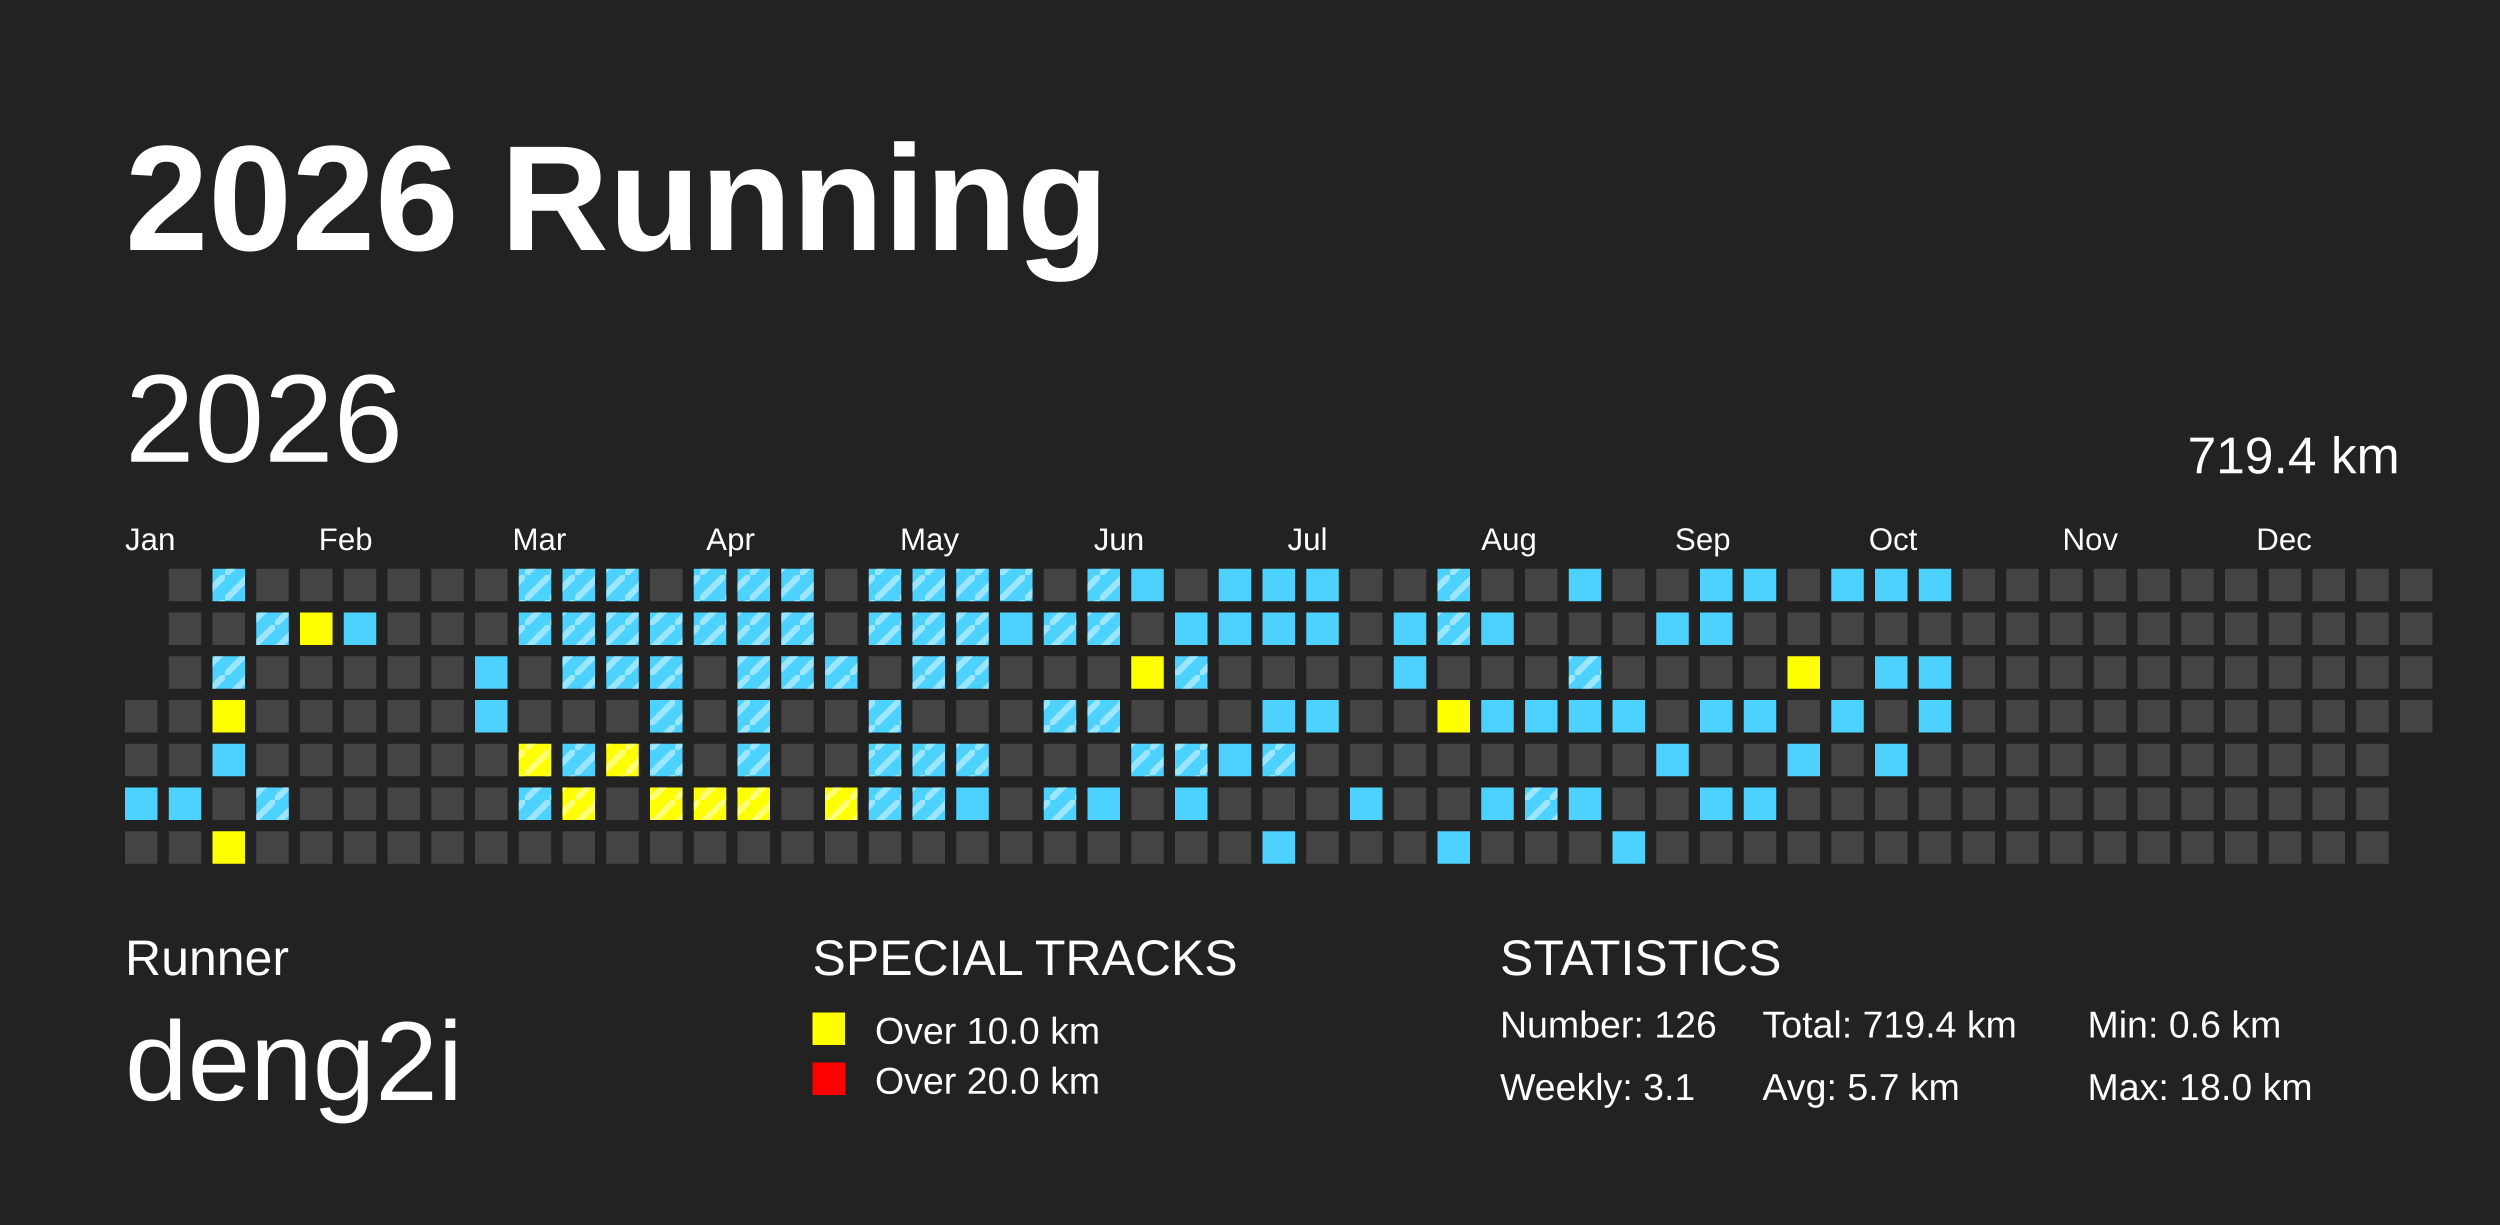
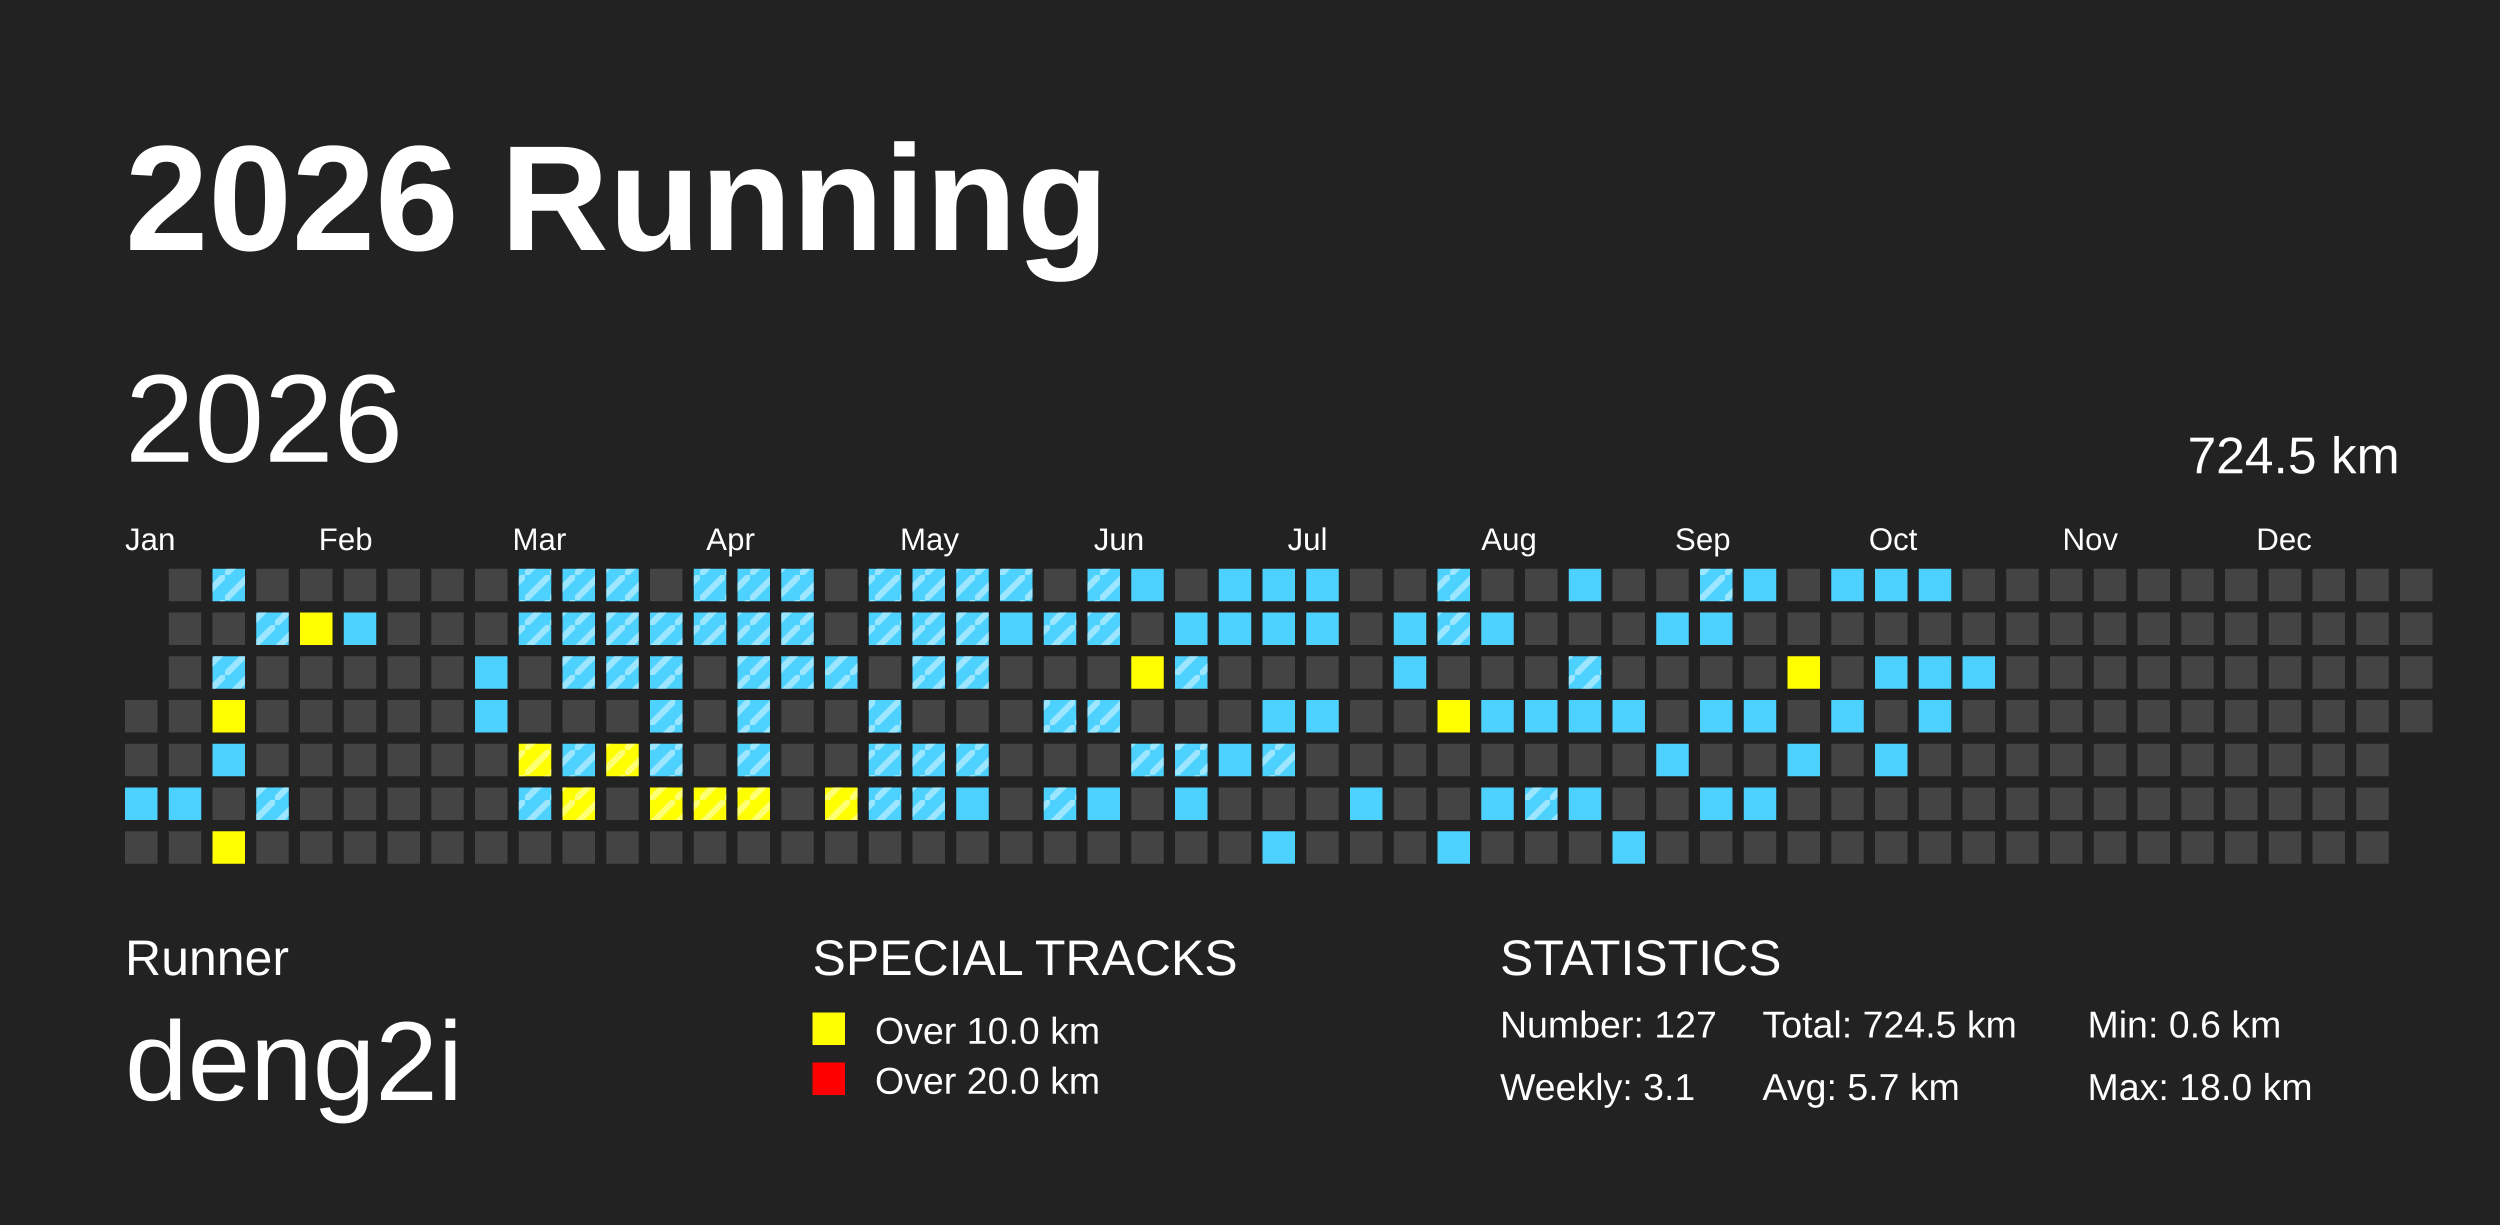
<svg xmlns="http://www.w3.org/2000/svg" baseProfile="full" height="98mm" version="1.1" viewBox="0,0,200,98" width="200mm">
  <defs>
    <pattern height="2" id="indoor-stripe" patternUnits="userSpaceOnUse" width="2">
      <line stroke="white" stroke-opacity="0.45" stroke-width="0.5" x1="0" x2="2" y1="2" y2="0" />
    </pattern>
  </defs>
  <rect fill="#222222" height="98" width="200" x="0" y="0" />
  <text fill="#FFFFFF" style="font-size:12px; font-family:Arial; font-weight:bold;" x="10" y="20">2026 Running</text>
  <text fill="#FFFFFF" style="font-size:4px; font-family:Arial" x="10" y="78">Runner</text>
  <text fill="#FFFFFF" style="font-size:9px; font-family:Arial" x="10" y="88">deng2i</text>
  <text fill="#FFFFFF" style="font-size:4px; font-family:Arial" x="65" y="78">SPECIAL TRACKS</text>
  <rect fill="yellow" height="2.6" width="2.6" x="65" y="81" />
  <text fill="#FFFFFF" style="font-size:3px; font-family:Arial" x="70" y="83.5">Over 10.0 km</text>
  <rect fill="red" height="2.6" width="2.6" x="65" y="85" />
  <text fill="#FFFFFF" style="font-size:3px; font-family:Arial" x="70" y="87.5">Over 20.0 km</text>
  <text fill="#FFFFFF" style="font-size:4px; font-family:Arial" x="120" y="78">STATISTICS</text>
-   <text fill="#FFFFFF" style="font-size:3px; font-family:Arial" x="120" y="83">Number: 126</text>
+   <text fill="#FFFFFF" style="font-size:3px; font-family:Arial" x="120" y="83">Number: 127</text>
  <text fill="#FFFFFF" style="font-size:3px; font-family:Arial" x="120" y="88">Weekly: 3.1</text>
-   <text fill="#FFFFFF" style="font-size:3px; font-family:Arial" x="141" y="83">Total: 719.4 km</text>
+   <text fill="#FFFFFF" style="font-size:3px; font-family:Arial" x="141" y="83">Total: 724.5 km</text>
  <text fill="#FFFFFF" style="font-size:3px; font-family:Arial" x="141" y="88">Avg: 5.7 km</text>
  <text fill="#FFFFFF" style="font-size:3px; font-family:Arial" x="167" y="83">Min: 0.6 km</text>
  <text fill="#FFFFFF" style="font-size:3px; font-family:Arial" x="167" y="88">Max: 18.0 km</text>
  <text dominant-baseline="hanging" fill="#FFFFFF" style="font-size:10.0px; font-family:Arial;" x="10" y="30">2026</text>
-   <text dominant-baseline="hanging" fill="#FFFFFF" style="font-size:4.125px; font-family:Arial;" x="175" y="35">719.4 km</text>
+   <text dominant-baseline="hanging" fill="#FFFFFF" style="font-size:4.125px; font-family:Arial;" x="175" y="35">724.5 km</text>
  <text fill="#FFFFFF" style="font-size:2.5px; font-family:Arial" x="10.0" y="44">Jan</text>
  <text fill="#FFFFFF" style="font-size:2.5px; font-family:Arial" x="25.5" y="44">Feb</text>
  <text fill="#FFFFFF" style="font-size:2.5px; font-family:Arial" x="41.0" y="44">Mar</text>
  <text fill="#FFFFFF" style="font-size:2.5px; font-family:Arial" x="56.5" y="44">Apr</text>
  <text fill="#FFFFFF" style="font-size:2.5px; font-family:Arial" x="72.0" y="44">May</text>
  <text fill="#FFFFFF" style="font-size:2.5px; font-family:Arial" x="87.5" y="44">Jun</text>
  <text fill="#FFFFFF" style="font-size:2.5px; font-family:Arial" x="103.0" y="44">Jul</text>
  <text fill="#FFFFFF" style="font-size:2.5px; font-family:Arial" x="118.5" y="44">Aug</text>
  <text fill="#FFFFFF" style="font-size:2.5px; font-family:Arial" x="134.0" y="44">Sep</text>
  <text fill="#FFFFFF" style="font-size:2.5px; font-family:Arial" x="149.5" y="44">Oct</text>
  <text fill="#FFFFFF" style="font-size:2.5px; font-family:Arial" x="165.0" y="44">Nov</text>
  <text fill="#FFFFFF" style="font-size:2.5px; font-family:Arial" x="180.5" y="44">Dec</text>
  <rect fill="#444444" height="2.6" width="2.6" x="10.0" y="56.0" />
  <rect fill="#444444" height="2.6" width="2.6" x="10.0" y="59.5" />
  <rect fill="#4DD2FF" height="2.6" width="2.6" x="10.0" y="63.0" />
  <rect fill="#444444" height="2.6" width="2.6" x="10.0" y="66.5" />
  <rect fill="#444444" height="2.6" width="2.6" x="13.5" y="45.5" />
  <rect fill="#444444" height="2.6" width="2.6" x="13.5" y="49.0" />
  <rect fill="#444444" height="2.6" width="2.6" x="13.5" y="52.5" />
  <rect fill="#444444" height="2.6" width="2.6" x="13.5" y="56.0" />
  <rect fill="#444444" height="2.6" width="2.6" x="13.5" y="59.5" />
  <rect fill="#4DD2FF" height="2.6" width="2.6" x="13.5" y="63.0" />
  <rect fill="#444444" height="2.6" width="2.6" x="13.5" y="66.5" />
  <rect fill="#4DD2FF" height="2.6" width="2.6" x="17.0" y="45.5" />
  <rect fill="url(#indoor-stripe)" height="2.6" style="pointer-events: none;" width="2.6" x="17.0" y="45.5" />
  <rect fill="#444444" height="2.6" width="2.6" x="17.0" y="49.0" />
  <rect fill="#4DD2FF" height="2.6" width="2.6" x="17.0" y="52.5" />
  <rect fill="url(#indoor-stripe)" height="2.6" style="pointer-events: none;" width="2.6" x="17.0" y="52.5" />
  <rect fill="yellow" height="2.6" width="2.6" x="17.0" y="56.0" />
  <rect fill="#4DD2FF" height="2.6" width="2.6" x="17.0" y="59.5" />
  <rect fill="#444444" height="2.6" width="2.6" x="17.0" y="63.0" />
  <rect fill="yellow" height="2.6" width="2.6" x="17.0" y="66.5" />
  <rect fill="#444444" height="2.6" width="2.6" x="20.5" y="45.5" />
  <rect fill="#4DD2FF" height="2.6" width="2.6" x="20.5" y="49.0" />
  <rect fill="url(#indoor-stripe)" height="2.6" style="pointer-events: none;" width="2.6" x="20.5" y="49.0" />
  <rect fill="#444444" height="2.6" width="2.6" x="20.5" y="52.5" />
  <rect fill="#444444" height="2.6" width="2.6" x="20.5" y="56.0" />
  <rect fill="#444444" height="2.6" width="2.6" x="20.5" y="59.5" />
  <rect fill="#4DD2FF" height="2.6" width="2.6" x="20.5" y="63.0" />
  <rect fill="url(#indoor-stripe)" height="2.6" style="pointer-events: none;" width="2.6" x="20.5" y="63.0" />
  <rect fill="#444444" height="2.6" width="2.6" x="20.5" y="66.5" />
  <rect fill="#444444" height="2.6" width="2.6" x="24.0" y="45.5" />
  <rect fill="yellow" height="2.6" width="2.6" x="24.0" y="49.0" />
  <rect fill="#444444" height="2.6" width="2.6" x="24.0" y="52.5" />
  <rect fill="#444444" height="2.6" width="2.6" x="24.0" y="56.0" />
  <rect fill="#444444" height="2.6" width="2.6" x="24.0" y="59.5" />
  <rect fill="#444444" height="2.6" width="2.6" x="24.0" y="63.0" />
  <rect fill="#444444" height="2.6" width="2.6" x="24.0" y="66.5" />
  <rect fill="#444444" height="2.6" width="2.6" x="27.5" y="45.5" />
  <rect fill="#4DD2FF" height="2.6" width="2.6" x="27.5" y="49.0" />
  <rect fill="#444444" height="2.6" width="2.6" x="27.5" y="52.5" />
  <rect fill="#444444" height="2.6" width="2.6" x="27.5" y="56.0" />
  <rect fill="#444444" height="2.6" width="2.6" x="27.5" y="59.5" />
  <rect fill="#444444" height="2.6" width="2.6" x="27.5" y="63.0" />
  <rect fill="#444444" height="2.6" width="2.6" x="27.5" y="66.5" />
  <rect fill="#444444" height="2.6" width="2.6" x="31.0" y="45.5" />
  <rect fill="#444444" height="2.6" width="2.6" x="31.0" y="49.0" />
  <rect fill="#444444" height="2.6" width="2.6" x="31.0" y="52.5" />
  <rect fill="#444444" height="2.6" width="2.6" x="31.0" y="56.0" />
  <rect fill="#444444" height="2.6" width="2.6" x="31.0" y="59.5" />
  <rect fill="#444444" height="2.6" width="2.6" x="31.0" y="63.0" />
  <rect fill="#444444" height="2.6" width="2.6" x="31.0" y="66.5" />
  <rect fill="#444444" height="2.6" width="2.6" x="34.5" y="45.5" />
  <rect fill="#444444" height="2.6" width="2.6" x="34.5" y="49.0" />
  <rect fill="#444444" height="2.6" width="2.6" x="34.5" y="52.5" />
  <rect fill="#444444" height="2.6" width="2.6" x="34.5" y="56.0" />
  <rect fill="#444444" height="2.6" width="2.6" x="34.5" y="59.5" />
  <rect fill="#444444" height="2.6" width="2.6" x="34.5" y="63.0" />
  <rect fill="#444444" height="2.6" width="2.6" x="34.5" y="66.5" />
  <rect fill="#444444" height="2.6" width="2.6" x="38.0" y="45.5" />
  <rect fill="#444444" height="2.6" width="2.6" x="38.0" y="49.0" />
  <rect fill="#4DD2FF" height="2.6" width="2.6" x="38.0" y="52.5" />
  <rect fill="#4DD2FF" height="2.6" width="2.6" x="38.0" y="56.0" />
  <rect fill="#444444" height="2.6" width="2.6" x="38.0" y="59.5" />
  <rect fill="#444444" height="2.6" width="2.6" x="38.0" y="63.0" />
  <rect fill="#444444" height="2.6" width="2.6" x="38.0" y="66.5" />
  <rect fill="#4DD2FF" height="2.6" width="2.6" x="41.5" y="45.5" />
  <rect fill="url(#indoor-stripe)" height="2.6" style="pointer-events: none;" width="2.6" x="41.5" y="45.5" />
  <rect fill="#4DD2FF" height="2.6" width="2.6" x="41.5" y="49.0" />
  <rect fill="url(#indoor-stripe)" height="2.6" style="pointer-events: none;" width="2.6" x="41.5" y="49.0" />
  <rect fill="#444444" height="2.6" width="2.6" x="41.5" y="52.5" />
  <rect fill="#444444" height="2.6" width="2.6" x="41.5" y="56.0" />
  <rect fill="yellow" height="2.6" width="2.6" x="41.5" y="59.5" />
  <rect fill="url(#indoor-stripe)" height="2.6" style="pointer-events: none;" width="2.6" x="41.5" y="59.5" />
  <rect fill="#4DD2FF" height="2.6" width="2.6" x="41.5" y="63.0" />
  <rect fill="url(#indoor-stripe)" height="2.6" style="pointer-events: none;" width="2.6" x="41.5" y="63.0" />
  <rect fill="#444444" height="2.6" width="2.6" x="41.5" y="66.5" />
  <rect fill="#4DD2FF" height="2.6" width="2.6" x="45.0" y="45.5" />
  <rect fill="url(#indoor-stripe)" height="2.6" style="pointer-events: none;" width="2.6" x="45.0" y="45.5" />
  <rect fill="#4DD2FF" height="2.6" width="2.6" x="45.0" y="49.0" />
  <rect fill="url(#indoor-stripe)" height="2.6" style="pointer-events: none;" width="2.6" x="45.0" y="49.0" />
  <rect fill="#4DD2FF" height="2.6" width="2.6" x="45.0" y="52.5" />
  <rect fill="url(#indoor-stripe)" height="2.6" style="pointer-events: none;" width="2.6" x="45.0" y="52.5" />
  <rect fill="#444444" height="2.6" width="2.6" x="45.0" y="56.0" />
  <rect fill="#4DD2FF" height="2.6" width="2.6" x="45.0" y="59.5" />
  <rect fill="url(#indoor-stripe)" height="2.6" style="pointer-events: none;" width="2.6" x="45.0" y="59.5" />
  <rect fill="yellow" height="2.6" width="2.6" x="45.0" y="63.0" />
  <rect fill="url(#indoor-stripe)" height="2.6" style="pointer-events: none;" width="2.6" x="45.0" y="63.0" />
  <rect fill="#444444" height="2.6" width="2.6" x="45.0" y="66.5" />
  <rect fill="#4DD2FF" height="2.6" width="2.6" x="48.5" y="45.5" />
  <rect fill="url(#indoor-stripe)" height="2.6" style="pointer-events: none;" width="2.6" x="48.5" y="45.5" />
  <rect fill="#4DD2FF" height="2.6" width="2.6" x="48.5" y="49.0" />
  <rect fill="url(#indoor-stripe)" height="2.6" style="pointer-events: none;" width="2.6" x="48.5" y="49.0" />
  <rect fill="#4DD2FF" height="2.6" width="2.6" x="48.5" y="52.5" />
  <rect fill="url(#indoor-stripe)" height="2.6" style="pointer-events: none;" width="2.6" x="48.5" y="52.5" />
  <rect fill="#444444" height="2.6" width="2.6" x="48.5" y="56.0" />
  <rect fill="yellow" height="2.6" width="2.6" x="48.5" y="59.5" />
  <rect fill="url(#indoor-stripe)" height="2.6" style="pointer-events: none;" width="2.6" x="48.5" y="59.5" />
  <rect fill="#444444" height="2.6" width="2.6" x="48.5" y="63.0" />
  <rect fill="#444444" height="2.6" width="2.6" x="48.5" y="66.5" />
  <rect fill="#444444" height="2.6" width="2.6" x="52.0" y="45.5" />
  <rect fill="#4DD2FF" height="2.6" width="2.6" x="52.0" y="49.0" />
  <rect fill="url(#indoor-stripe)" height="2.6" style="pointer-events: none;" width="2.6" x="52.0" y="49.0" />
  <rect fill="#4DD2FF" height="2.6" width="2.6" x="52.0" y="52.5" />
  <rect fill="url(#indoor-stripe)" height="2.6" style="pointer-events: none;" width="2.6" x="52.0" y="52.5" />
  <rect fill="#4DD2FF" height="2.6" width="2.6" x="52.0" y="56.0" />
  <rect fill="url(#indoor-stripe)" height="2.6" style="pointer-events: none;" width="2.6" x="52.0" y="56.0" />
  <rect fill="#4DD2FF" height="2.6" width="2.6" x="52.0" y="59.5" />
  <rect fill="url(#indoor-stripe)" height="2.6" style="pointer-events: none;" width="2.6" x="52.0" y="59.5" />
  <rect fill="yellow" height="2.6" width="2.6" x="52.0" y="63.0" />
  <rect fill="url(#indoor-stripe)" height="2.6" style="pointer-events: none;" width="2.6" x="52.0" y="63.0" />
  <rect fill="#444444" height="2.6" width="2.6" x="52.0" y="66.5" />
  <rect fill="#4DD2FF" height="2.6" width="2.6" x="55.5" y="45.5" />
  <rect fill="url(#indoor-stripe)" height="2.6" style="pointer-events: none;" width="2.6" x="55.5" y="45.5" />
  <rect fill="#4DD2FF" height="2.6" width="2.6" x="55.5" y="49.0" />
  <rect fill="url(#indoor-stripe)" height="2.6" style="pointer-events: none;" width="2.6" x="55.5" y="49.0" />
  <rect fill="#444444" height="2.6" width="2.6" x="55.5" y="52.5" />
  <rect fill="#444444" height="2.6" width="2.6" x="55.5" y="56.0" />
  <rect fill="#444444" height="2.6" width="2.6" x="55.5" y="59.5" />
  <rect fill="yellow" height="2.6" width="2.6" x="55.5" y="63.0" />
  <rect fill="url(#indoor-stripe)" height="2.6" style="pointer-events: none;" width="2.6" x="55.5" y="63.0" />
  <rect fill="#444444" height="2.6" width="2.6" x="55.5" y="66.5" />
  <rect fill="#4DD2FF" height="2.6" width="2.6" x="59.0" y="45.5" />
  <rect fill="url(#indoor-stripe)" height="2.6" style="pointer-events: none;" width="2.6" x="59.0" y="45.5" />
  <rect fill="#4DD2FF" height="2.6" width="2.6" x="59.0" y="49.0" />
  <rect fill="url(#indoor-stripe)" height="2.6" style="pointer-events: none;" width="2.6" x="59.0" y="49.0" />
  <rect fill="#4DD2FF" height="2.6" width="2.6" x="59.0" y="52.5" />
  <rect fill="url(#indoor-stripe)" height="2.6" style="pointer-events: none;" width="2.6" x="59.0" y="52.5" />
  <rect fill="#4DD2FF" height="2.6" width="2.6" x="59.0" y="56.0" />
  <rect fill="url(#indoor-stripe)" height="2.6" style="pointer-events: none;" width="2.6" x="59.0" y="56.0" />
  <rect fill="#4DD2FF" height="2.6" width="2.6" x="59.0" y="59.5" />
  <rect fill="url(#indoor-stripe)" height="2.6" style="pointer-events: none;" width="2.6" x="59.0" y="59.5" />
  <rect fill="yellow" height="2.6" width="2.6" x="59.0" y="63.0" />
  <rect fill="url(#indoor-stripe)" height="2.6" style="pointer-events: none;" width="2.6" x="59.0" y="63.0" />
  <rect fill="#444444" height="2.6" width="2.6" x="59.0" y="66.5" />
  <rect fill="#4DD2FF" height="2.6" width="2.6" x="62.5" y="45.5" />
  <rect fill="url(#indoor-stripe)" height="2.6" style="pointer-events: none;" width="2.6" x="62.5" y="45.5" />
  <rect fill="#4DD2FF" height="2.6" width="2.6" x="62.5" y="49.0" />
  <rect fill="url(#indoor-stripe)" height="2.6" style="pointer-events: none;" width="2.6" x="62.5" y="49.0" />
  <rect fill="#4DD2FF" height="2.6" width="2.6" x="62.5" y="52.5" />
  <rect fill="url(#indoor-stripe)" height="2.6" style="pointer-events: none;" width="2.6" x="62.5" y="52.5" />
  <rect fill="#444444" height="2.6" width="2.6" x="62.5" y="56.0" />
  <rect fill="#444444" height="2.6" width="2.6" x="62.5" y="59.5" />
  <rect fill="#444444" height="2.6" width="2.6" x="62.5" y="63.0" />
  <rect fill="#444444" height="2.6" width="2.6" x="62.5" y="66.5" />
  <rect fill="#444444" height="2.6" width="2.6" x="66.0" y="45.5" />
  <rect fill="#444444" height="2.6" width="2.6" x="66.0" y="49.0" />
  <rect fill="#4DD2FF" height="2.6" width="2.6" x="66.0" y="52.5" />
  <rect fill="url(#indoor-stripe)" height="2.6" style="pointer-events: none;" width="2.6" x="66.0" y="52.5" />
  <rect fill="#444444" height="2.6" width="2.6" x="66.0" y="56.0" />
  <rect fill="#444444" height="2.6" width="2.6" x="66.0" y="59.5" />
  <rect fill="yellow" height="2.6" width="2.6" x="66.0" y="63.0" />
  <rect fill="url(#indoor-stripe)" height="2.6" style="pointer-events: none;" width="2.6" x="66.0" y="63.0" />
  <rect fill="#444444" height="2.6" width="2.6" x="66.0" y="66.5" />
  <rect fill="#4DD2FF" height="2.6" width="2.6" x="69.5" y="45.5" />
  <rect fill="url(#indoor-stripe)" height="2.6" style="pointer-events: none;" width="2.6" x="69.5" y="45.5" />
  <rect fill="#4DD2FF" height="2.6" width="2.6" x="69.5" y="49.0" />
  <rect fill="url(#indoor-stripe)" height="2.6" style="pointer-events: none;" width="2.6" x="69.5" y="49.0" />
  <rect fill="#444444" height="2.6" width="2.6" x="69.5" y="52.5" />
  <rect fill="#4DD2FF" height="2.6" width="2.6" x="69.5" y="56.0" />
  <rect fill="url(#indoor-stripe)" height="2.6" style="pointer-events: none;" width="2.6" x="69.5" y="56.0" />
  <rect fill="#4DD2FF" height="2.6" width="2.6" x="69.5" y="59.5" />
  <rect fill="url(#indoor-stripe)" height="2.6" style="pointer-events: none;" width="2.6" x="69.5" y="59.5" />
  <rect fill="#4DD2FF" height="2.6" width="2.6" x="69.5" y="63.0" />
  <rect fill="url(#indoor-stripe)" height="2.6" style="pointer-events: none;" width="2.6" x="69.5" y="63.0" />
  <rect fill="#444444" height="2.6" width="2.6" x="69.5" y="66.5" />
  <rect fill="#4DD2FF" height="2.6" width="2.6" x="73.0" y="45.5" />
  <rect fill="url(#indoor-stripe)" height="2.6" style="pointer-events: none;" width="2.6" x="73.0" y="45.5" />
  <rect fill="#4DD2FF" height="2.6" width="2.6" x="73.0" y="49.0" />
  <rect fill="url(#indoor-stripe)" height="2.6" style="pointer-events: none;" width="2.6" x="73.0" y="49.0" />
  <rect fill="#4DD2FF" height="2.6" width="2.6" x="73.0" y="52.5" />
  <rect fill="url(#indoor-stripe)" height="2.6" style="pointer-events: none;" width="2.6" x="73.0" y="52.5" />
  <rect fill="#444444" height="2.6" width="2.6" x="73.0" y="56.0" />
  <rect fill="#4DD2FF" height="2.6" width="2.6" x="73.0" y="59.5" />
  <rect fill="url(#indoor-stripe)" height="2.6" style="pointer-events: none;" width="2.6" x="73.0" y="59.5" />
  <rect fill="#4DD2FF" height="2.6" width="2.6" x="73.0" y="63.0" />
  <rect fill="url(#indoor-stripe)" height="2.6" style="pointer-events: none;" width="2.6" x="73.0" y="63.0" />
  <rect fill="#444444" height="2.6" width="2.6" x="73.0" y="66.5" />
  <rect fill="#4DD2FF" height="2.6" width="2.6" x="76.5" y="45.5" />
  <rect fill="url(#indoor-stripe)" height="2.6" style="pointer-events: none;" width="2.6" x="76.5" y="45.5" />
  <rect fill="#4DD2FF" height="2.6" width="2.6" x="76.5" y="49.0" />
  <rect fill="url(#indoor-stripe)" height="2.6" style="pointer-events: none;" width="2.6" x="76.5" y="49.0" />
  <rect fill="#4DD2FF" height="2.6" width="2.6" x="76.5" y="52.5" />
  <rect fill="url(#indoor-stripe)" height="2.6" style="pointer-events: none;" width="2.6" x="76.5" y="52.5" />
  <rect fill="#444444" height="2.6" width="2.6" x="76.5" y="56.0" />
  <rect fill="#4DD2FF" height="2.6" width="2.6" x="76.5" y="59.5" />
  <rect fill="url(#indoor-stripe)" height="2.6" style="pointer-events: none;" width="2.6" x="76.5" y="59.5" />
  <rect fill="#4DD2FF" height="2.6" width="2.6" x="76.5" y="63.0" />
  <rect fill="#444444" height="2.6" width="2.6" x="76.5" y="66.5" />
  <rect fill="#4DD2FF" height="2.6" width="2.6" x="80.0" y="45.5" />
  <rect fill="url(#indoor-stripe)" height="2.6" style="pointer-events: none;" width="2.6" x="80.0" y="45.5" />
  <rect fill="#4DD2FF" height="2.6" width="2.6" x="80.0" y="49.0" />
  <rect fill="#444444" height="2.6" width="2.6" x="80.0" y="52.5" />
  <rect fill="#444444" height="2.6" width="2.6" x="80.0" y="56.0" />
  <rect fill="#444444" height="2.6" width="2.6" x="80.0" y="59.5" />
  <rect fill="#444444" height="2.6" width="2.6" x="80.0" y="63.0" />
  <rect fill="#444444" height="2.6" width="2.6" x="80.0" y="66.5" />
  <rect fill="#444444" height="2.6" width="2.6" x="83.5" y="45.5" />
  <rect fill="#4DD2FF" height="2.6" width="2.6" x="83.5" y="49.0" />
  <rect fill="url(#indoor-stripe)" height="2.6" style="pointer-events: none;" width="2.6" x="83.5" y="49.0" />
  <rect fill="#444444" height="2.6" width="2.6" x="83.5" y="52.5" />
  <rect fill="#4DD2FF" height="2.6" width="2.6" x="83.5" y="56.0" />
  <rect fill="url(#indoor-stripe)" height="2.6" style="pointer-events: none;" width="2.6" x="83.5" y="56.0" />
  <rect fill="#444444" height="2.6" width="2.6" x="83.5" y="59.5" />
  <rect fill="#4DD2FF" height="2.6" width="2.6" x="83.5" y="63.0" />
  <rect fill="url(#indoor-stripe)" height="2.6" style="pointer-events: none;" width="2.6" x="83.5" y="63.0" />
  <rect fill="#444444" height="2.6" width="2.6" x="83.5" y="66.5" />
  <rect fill="#4DD2FF" height="2.6" width="2.6" x="87.0" y="45.5" />
  <rect fill="url(#indoor-stripe)" height="2.6" style="pointer-events: none;" width="2.6" x="87.0" y="45.5" />
  <rect fill="#4DD2FF" height="2.6" width="2.6" x="87.0" y="49.0" />
  <rect fill="url(#indoor-stripe)" height="2.6" style="pointer-events: none;" width="2.6" x="87.0" y="49.0" />
  <rect fill="#444444" height="2.6" width="2.6" x="87.0" y="52.5" />
  <rect fill="#4DD2FF" height="2.6" width="2.6" x="87.0" y="56.0" />
  <rect fill="url(#indoor-stripe)" height="2.6" style="pointer-events: none;" width="2.6" x="87.0" y="56.0" />
  <rect fill="#444444" height="2.6" width="2.6" x="87.0" y="59.5" />
  <rect fill="#4DD2FF" height="2.6" width="2.6" x="87.0" y="63.0" />
  <rect fill="#444444" height="2.6" width="2.6" x="87.0" y="66.5" />
  <rect fill="#4DD2FF" height="2.6" width="2.6" x="90.5" y="45.5" />
  <rect fill="#444444" height="2.6" width="2.6" x="90.5" y="49.0" />
  <rect fill="yellow" height="2.6" width="2.6" x="90.5" y="52.5" />
  <rect fill="#444444" height="2.6" width="2.6" x="90.5" y="56.0" />
  <rect fill="#4DD2FF" height="2.6" width="2.6" x="90.5" y="59.5" />
  <rect fill="url(#indoor-stripe)" height="2.6" style="pointer-events: none;" width="2.6" x="90.5" y="59.5" />
  <rect fill="#444444" height="2.6" width="2.6" x="90.5" y="63.0" />
  <rect fill="#444444" height="2.6" width="2.6" x="90.5" y="66.5" />
  <rect fill="#444444" height="2.6" width="2.6" x="94.0" y="45.5" />
  <rect fill="#4DD2FF" height="2.6" width="2.6" x="94.0" y="49.0" />
  <rect fill="#4DD2FF" height="2.6" width="2.6" x="94.0" y="52.5" />
  <rect fill="url(#indoor-stripe)" height="2.6" style="pointer-events: none;" width="2.6" x="94.0" y="52.5" />
  <rect fill="#444444" height="2.6" width="2.6" x="94.0" y="56.0" />
  <rect fill="#4DD2FF" height="2.6" width="2.6" x="94.0" y="59.5" />
  <rect fill="url(#indoor-stripe)" height="2.6" style="pointer-events: none;" width="2.6" x="94.0" y="59.5" />
  <rect fill="#4DD2FF" height="2.6" width="2.6" x="94.0" y="63.0" />
  <rect fill="#444444" height="2.6" width="2.6" x="94.0" y="66.5" />
  <rect fill="#4DD2FF" height="2.6" width="2.6" x="97.5" y="45.5" />
  <rect fill="#4DD2FF" height="2.6" width="2.6" x="97.5" y="49.0" />
  <rect fill="#444444" height="2.6" width="2.6" x="97.5" y="52.5" />
  <rect fill="#444444" height="2.6" width="2.6" x="97.5" y="56.0" />
  <rect fill="#4DD2FF" height="2.6" width="2.6" x="97.5" y="59.5" />
  <rect fill="#444444" height="2.6" width="2.6" x="97.5" y="63.0" />
  <rect fill="#444444" height="2.6" width="2.6" x="97.5" y="66.5" />
  <rect fill="#4DD2FF" height="2.6" width="2.6" x="101.0" y="45.5" />
  <rect fill="#4DD2FF" height="2.6" width="2.6" x="101.0" y="49.0" />
  <rect fill="#444444" height="2.6" width="2.6" x="101.0" y="52.5" />
  <rect fill="#4DD2FF" height="2.6" width="2.6" x="101.0" y="56.0" />
  <rect fill="#4DD2FF" height="2.6" width="2.6" x="101.0" y="59.5" />
  <rect fill="url(#indoor-stripe)" height="2.6" style="pointer-events: none;" width="2.6" x="101.0" y="59.5" />
  <rect fill="#444444" height="2.6" width="2.6" x="101.0" y="63.0" />
  <rect fill="#4DD2FF" height="2.6" width="2.6" x="101.0" y="66.5" />
  <rect fill="#4DD2FF" height="2.6" width="2.6" x="104.5" y="45.5" />
  <rect fill="#4DD2FF" height="2.6" width="2.6" x="104.5" y="49.0" />
  <rect fill="#444444" height="2.6" width="2.6" x="104.5" y="52.5" />
  <rect fill="#4DD2FF" height="2.6" width="2.6" x="104.5" y="56.0" />
  <rect fill="#444444" height="2.6" width="2.6" x="104.5" y="59.5" />
  <rect fill="#444444" height="2.6" width="2.6" x="104.5" y="63.0" />
  <rect fill="#444444" height="2.6" width="2.6" x="104.5" y="66.5" />
  <rect fill="#444444" height="2.6" width="2.6" x="108.0" y="45.5" />
  <rect fill="#444444" height="2.6" width="2.6" x="108.0" y="49.0" />
  <rect fill="#444444" height="2.6" width="2.6" x="108.0" y="52.5" />
  <rect fill="#444444" height="2.6" width="2.6" x="108.0" y="56.0" />
  <rect fill="#444444" height="2.6" width="2.6" x="108.0" y="59.5" />
  <rect fill="#4DD2FF" height="2.6" width="2.6" x="108.0" y="63.0" />
  <rect fill="#444444" height="2.6" width="2.6" x="108.0" y="66.5" />
  <rect fill="#444444" height="2.6" width="2.6" x="111.5" y="45.5" />
  <rect fill="#4DD2FF" height="2.6" width="2.6" x="111.5" y="49.0" />
  <rect fill="#4DD2FF" height="2.6" width="2.6" x="111.5" y="52.5" />
  <rect fill="#444444" height="2.6" width="2.6" x="111.5" y="56.0" />
  <rect fill="#444444" height="2.6" width="2.6" x="111.5" y="59.5" />
  <rect fill="#444444" height="2.6" width="2.6" x="111.5" y="63.0" />
  <rect fill="#444444" height="2.6" width="2.6" x="111.5" y="66.5" />
  <rect fill="#4DD2FF" height="2.6" width="2.6" x="115.0" y="45.5" />
  <rect fill="url(#indoor-stripe)" height="2.6" style="pointer-events: none;" width="2.6" x="115.0" y="45.5" />
  <rect fill="#4DD2FF" height="2.6" width="2.6" x="115.0" y="49.0" />
  <rect fill="url(#indoor-stripe)" height="2.6" style="pointer-events: none;" width="2.6" x="115.0" y="49.0" />
  <rect fill="#444444" height="2.6" width="2.6" x="115.0" y="52.5" />
  <rect fill="yellow" height="2.6" width="2.6" x="115.0" y="56.0" />
  <rect fill="#444444" height="2.6" width="2.6" x="115.0" y="59.5" />
  <rect fill="#444444" height="2.6" width="2.6" x="115.0" y="63.0" />
  <rect fill="#4DD2FF" height="2.6" width="2.6" x="115.0" y="66.5" />
  <rect fill="#444444" height="2.6" width="2.6" x="118.5" y="45.5" />
  <rect fill="#4DD2FF" height="2.6" width="2.6" x="118.5" y="49.0" />
  <rect fill="#444444" height="2.6" width="2.6" x="118.5" y="52.5" />
  <rect fill="#4DD2FF" height="2.6" width="2.6" x="118.5" y="56.0" />
  <rect fill="#444444" height="2.6" width="2.6" x="118.5" y="59.5" />
  <rect fill="#4DD2FF" height="2.6" width="2.6" x="118.5" y="63.0" />
  <rect fill="#444444" height="2.6" width="2.6" x="118.5" y="66.5" />
  <rect fill="#444444" height="2.6" width="2.6" x="122.0" y="45.5" />
  <rect fill="#444444" height="2.6" width="2.6" x="122.0" y="49.0" />
  <rect fill="#444444" height="2.6" width="2.6" x="122.0" y="52.5" />
  <rect fill="#4DD2FF" height="2.6" width="2.6" x="122.0" y="56.0" />
  <rect fill="#444444" height="2.6" width="2.6" x="122.0" y="59.5" />
  <rect fill="#4DD2FF" height="2.6" width="2.6" x="122.0" y="63.0" />
  <rect fill="url(#indoor-stripe)" height="2.6" style="pointer-events: none;" width="2.6" x="122.0" y="63.0" />
  <rect fill="#444444" height="2.6" width="2.6" x="122.0" y="66.5" />
  <rect fill="#4DD2FF" height="2.6" width="2.6" x="125.5" y="45.5" />
  <rect fill="#444444" height="2.6" width="2.6" x="125.5" y="49.0" />
  <rect fill="#4DD2FF" height="2.6" width="2.6" x="125.5" y="52.5" />
  <rect fill="url(#indoor-stripe)" height="2.6" style="pointer-events: none;" width="2.6" x="125.5" y="52.5" />
  <rect fill="#4DD2FF" height="2.6" width="2.6" x="125.5" y="56.0" />
  <rect fill="#444444" height="2.6" width="2.6" x="125.5" y="59.5" />
  <rect fill="#4DD2FF" height="2.6" width="2.6" x="125.5" y="63.0" />
  <rect fill="#444444" height="2.6" width="2.6" x="125.5" y="66.5" />
  <rect fill="#444444" height="2.6" width="2.6" x="129.0" y="45.5" />
  <rect fill="#444444" height="2.6" width="2.6" x="129.0" y="49.0" />
  <rect fill="#444444" height="2.6" width="2.6" x="129.0" y="52.5" />
  <rect fill="#4DD2FF" height="2.6" width="2.6" x="129.0" y="56.0" />
  <rect fill="#444444" height="2.6" width="2.6" x="129.0" y="59.5" />
  <rect fill="#444444" height="2.6" width="2.6" x="129.0" y="63.0" />
  <rect fill="#4DD2FF" height="2.6" width="2.6" x="129.0" y="66.5" />
  <rect fill="#444444" height="2.6" width="2.6" x="132.5" y="45.5" />
  <rect fill="#4DD2FF" height="2.6" width="2.6" x="132.5" y="49.0" />
  <rect fill="#444444" height="2.6" width="2.6" x="132.5" y="52.5" />
  <rect fill="#444444" height="2.6" width="2.6" x="132.5" y="56.0" />
  <rect fill="#4DD2FF" height="2.6" width="2.6" x="132.5" y="59.5" />
  <rect fill="#444444" height="2.6" width="2.6" x="132.5" y="63.0" />
  <rect fill="#444444" height="2.6" width="2.6" x="132.5" y="66.5" />
  <rect fill="#4DD2FF" height="2.6" width="2.6" x="136.0" y="45.5" />
+   <rect fill="url(#indoor-stripe)" height="2.6" style="pointer-events: none;" width="2.6" x="136.0" y="45.5" />
  <rect fill="#4DD2FF" height="2.6" width="2.6" x="136.0" y="49.0" />
  <rect fill="#444444" height="2.6" width="2.6" x="136.0" y="52.5" />
  <rect fill="#4DD2FF" height="2.6" width="2.6" x="136.0" y="56.0" />
  <rect fill="#444444" height="2.6" width="2.6" x="136.0" y="59.5" />
  <rect fill="#4DD2FF" height="2.6" width="2.6" x="136.0" y="63.0" />
  <rect fill="#444444" height="2.6" width="2.6" x="136.0" y="66.5" />
  <rect fill="#4DD2FF" height="2.6" width="2.6" x="139.5" y="45.5" />
  <rect fill="#444444" height="2.6" width="2.6" x="139.5" y="49.0" />
  <rect fill="#444444" height="2.6" width="2.6" x="139.5" y="52.5" />
  <rect fill="#4DD2FF" height="2.6" width="2.6" x="139.5" y="56.0" />
  <rect fill="#444444" height="2.6" width="2.6" x="139.5" y="59.5" />
  <rect fill="#4DD2FF" height="2.6" width="2.6" x="139.5" y="63.0" />
  <rect fill="#444444" height="2.6" width="2.6" x="139.5" y="66.5" />
  <rect fill="#444444" height="2.6" width="2.6" x="143.0" y="45.5" />
  <rect fill="#444444" height="2.6" width="2.6" x="143.0" y="49.0" />
  <rect fill="yellow" height="2.6" width="2.6" x="143.0" y="52.5" />
  <rect fill="#444444" height="2.6" width="2.6" x="143.0" y="56.0" />
  <rect fill="#4DD2FF" height="2.6" width="2.6" x="143.0" y="59.5" />
  <rect fill="#444444" height="2.6" width="2.6" x="143.0" y="63.0" />
  <rect fill="#444444" height="2.6" width="2.6" x="143.0" y="66.5" />
  <rect fill="#4DD2FF" height="2.6" width="2.6" x="146.5" y="45.5" />
  <rect fill="#444444" height="2.6" width="2.6" x="146.5" y="49.0" />
  <rect fill="#444444" height="2.6" width="2.6" x="146.5" y="52.5" />
  <rect fill="#4DD2FF" height="2.6" width="2.6" x="146.5" y="56.0" />
  <rect fill="#444444" height="2.6" width="2.6" x="146.5" y="59.5" />
  <rect fill="#444444" height="2.6" width="2.6" x="146.5" y="63.0" />
  <rect fill="#444444" height="2.6" width="2.6" x="146.5" y="66.5" />
  <rect fill="#4DD2FF" height="2.6" width="2.6" x="150.0" y="45.5" />
  <rect fill="#444444" height="2.6" width="2.6" x="150.0" y="49.0" />
  <rect fill="#4DD2FF" height="2.6" width="2.6" x="150.0" y="52.5" />
  <rect fill="#444444" height="2.6" width="2.6" x="150.0" y="56.0" />
  <rect fill="#4DD2FF" height="2.6" width="2.6" x="150.0" y="59.5" />
  <rect fill="#444444" height="2.6" width="2.6" x="150.0" y="63.0" />
  <rect fill="#444444" height="2.6" width="2.6" x="150.0" y="66.5" />
  <rect fill="#4DD2FF" height="2.6" width="2.6" x="153.5" y="45.5" />
  <rect fill="#444444" height="2.6" width="2.6" x="153.5" y="49.0" />
  <rect fill="#4DD2FF" height="2.6" width="2.6" x="153.5" y="52.5" />
  <rect fill="#4DD2FF" height="2.6" width="2.6" x="153.5" y="56.0" />
  <rect fill="#444444" height="2.6" width="2.6" x="153.5" y="59.5" />
  <rect fill="#444444" height="2.6" width="2.6" x="153.5" y="63.0" />
  <rect fill="#444444" height="2.6" width="2.6" x="153.5" y="66.5" />
  <rect fill="#444444" height="2.6" width="2.6" x="157.0" y="45.5" />
  <rect fill="#444444" height="2.6" width="2.6" x="157.0" y="49.0" />
-   <rect fill="#444444" height="2.6" width="2.6" x="157.0" y="52.5" />
+   <rect fill="#4DD2FF" height="2.6" width="2.6" x="157.0" y="52.5" />
  <rect fill="#444444" height="2.6" width="2.6" x="157.0" y="56.0" />
  <rect fill="#444444" height="2.6" width="2.6" x="157.0" y="59.5" />
  <rect fill="#444444" height="2.6" width="2.6" x="157.0" y="63.0" />
  <rect fill="#444444" height="2.6" width="2.6" x="157.0" y="66.5" />
  <rect fill="#444444" height="2.6" width="2.6" x="160.5" y="45.5" />
  <rect fill="#444444" height="2.6" width="2.6" x="160.5" y="49.0" />
  <rect fill="#444444" height="2.6" width="2.6" x="160.5" y="52.5" />
  <rect fill="#444444" height="2.6" width="2.6" x="160.5" y="56.0" />
  <rect fill="#444444" height="2.6" width="2.6" x="160.5" y="59.5" />
  <rect fill="#444444" height="2.6" width="2.6" x="160.5" y="63.0" />
  <rect fill="#444444" height="2.6" width="2.6" x="160.5" y="66.5" />
  <rect fill="#444444" height="2.6" width="2.6" x="164.0" y="45.5" />
  <rect fill="#444444" height="2.6" width="2.6" x="164.0" y="49.0" />
  <rect fill="#444444" height="2.6" width="2.6" x="164.0" y="52.5" />
  <rect fill="#444444" height="2.6" width="2.6" x="164.0" y="56.0" />
  <rect fill="#444444" height="2.6" width="2.6" x="164.0" y="59.5" />
  <rect fill="#444444" height="2.6" width="2.6" x="164.0" y="63.0" />
  <rect fill="#444444" height="2.6" width="2.6" x="164.0" y="66.5" />
  <rect fill="#444444" height="2.6" width="2.6" x="167.5" y="45.5" />
  <rect fill="#444444" height="2.6" width="2.6" x="167.5" y="49.0" />
  <rect fill="#444444" height="2.6" width="2.6" x="167.5" y="52.5" />
  <rect fill="#444444" height="2.6" width="2.6" x="167.5" y="56.0" />
  <rect fill="#444444" height="2.6" width="2.6" x="167.5" y="59.5" />
  <rect fill="#444444" height="2.6" width="2.6" x="167.5" y="63.0" />
  <rect fill="#444444" height="2.6" width="2.6" x="167.5" y="66.5" />
  <rect fill="#444444" height="2.6" width="2.6" x="171.0" y="45.5" />
  <rect fill="#444444" height="2.6" width="2.6" x="171.0" y="49.0" />
  <rect fill="#444444" height="2.6" width="2.6" x="171.0" y="52.5" />
  <rect fill="#444444" height="2.6" width="2.6" x="171.0" y="56.0" />
  <rect fill="#444444" height="2.6" width="2.6" x="171.0" y="59.5" />
  <rect fill="#444444" height="2.6" width="2.6" x="171.0" y="63.0" />
  <rect fill="#444444" height="2.6" width="2.6" x="171.0" y="66.5" />
  <rect fill="#444444" height="2.6" width="2.6" x="174.5" y="45.5" />
  <rect fill="#444444" height="2.6" width="2.6" x="174.5" y="49.0" />
  <rect fill="#444444" height="2.6" width="2.6" x="174.5" y="52.5" />
  <rect fill="#444444" height="2.6" width="2.6" x="174.5" y="56.0" />
  <rect fill="#444444" height="2.6" width="2.6" x="174.5" y="59.5" />
  <rect fill="#444444" height="2.6" width="2.6" x="174.5" y="63.0" />
  <rect fill="#444444" height="2.6" width="2.6" x="174.5" y="66.5" />
  <rect fill="#444444" height="2.6" width="2.6" x="178.0" y="45.5" />
  <rect fill="#444444" height="2.6" width="2.6" x="178.0" y="49.0" />
  <rect fill="#444444" height="2.6" width="2.6" x="178.0" y="52.5" />
  <rect fill="#444444" height="2.6" width="2.6" x="178.0" y="56.0" />
  <rect fill="#444444" height="2.6" width="2.6" x="178.0" y="59.5" />
  <rect fill="#444444" height="2.6" width="2.6" x="178.0" y="63.0" />
  <rect fill="#444444" height="2.6" width="2.6" x="178.0" y="66.5" />
  <rect fill="#444444" height="2.6" width="2.6" x="181.5" y="45.5" />
  <rect fill="#444444" height="2.6" width="2.6" x="181.5" y="49.0" />
  <rect fill="#444444" height="2.6" width="2.6" x="181.5" y="52.5" />
  <rect fill="#444444" height="2.6" width="2.6" x="181.5" y="56.0" />
  <rect fill="#444444" height="2.6" width="2.6" x="181.5" y="59.5" />
  <rect fill="#444444" height="2.6" width="2.6" x="181.5" y="63.0" />
  <rect fill="#444444" height="2.6" width="2.6" x="181.5" y="66.5" />
  <rect fill="#444444" height="2.6" width="2.6" x="185.0" y="45.5" />
  <rect fill="#444444" height="2.6" width="2.6" x="185.0" y="49.0" />
  <rect fill="#444444" height="2.6" width="2.6" x="185.0" y="52.5" />
  <rect fill="#444444" height="2.6" width="2.6" x="185.0" y="56.0" />
  <rect fill="#444444" height="2.6" width="2.6" x="185.0" y="59.5" />
  <rect fill="#444444" height="2.6" width="2.6" x="185.0" y="63.0" />
  <rect fill="#444444" height="2.6" width="2.6" x="185.0" y="66.5" />
  <rect fill="#444444" height="2.6" width="2.6" x="188.5" y="45.5" />
  <rect fill="#444444" height="2.6" width="2.6" x="188.5" y="49.0" />
  <rect fill="#444444" height="2.6" width="2.6" x="188.5" y="52.5" />
  <rect fill="#444444" height="2.6" width="2.6" x="188.5" y="56.0" />
  <rect fill="#444444" height="2.6" width="2.6" x="188.5" y="59.5" />
  <rect fill="#444444" height="2.6" width="2.6" x="188.5" y="63.0" />
  <rect fill="#444444" height="2.6" width="2.6" x="188.5" y="66.5" />
  <rect fill="#444444" height="2.6" width="2.6" x="192.0" y="45.5" />
  <rect fill="#444444" height="2.6" width="2.6" x="192.0" y="49.0" />
  <rect fill="#444444" height="2.6" width="2.6" x="192.0" y="52.5" />
  <rect fill="#444444" height="2.6" width="2.6" x="192.0" y="56.0" />
</svg>
